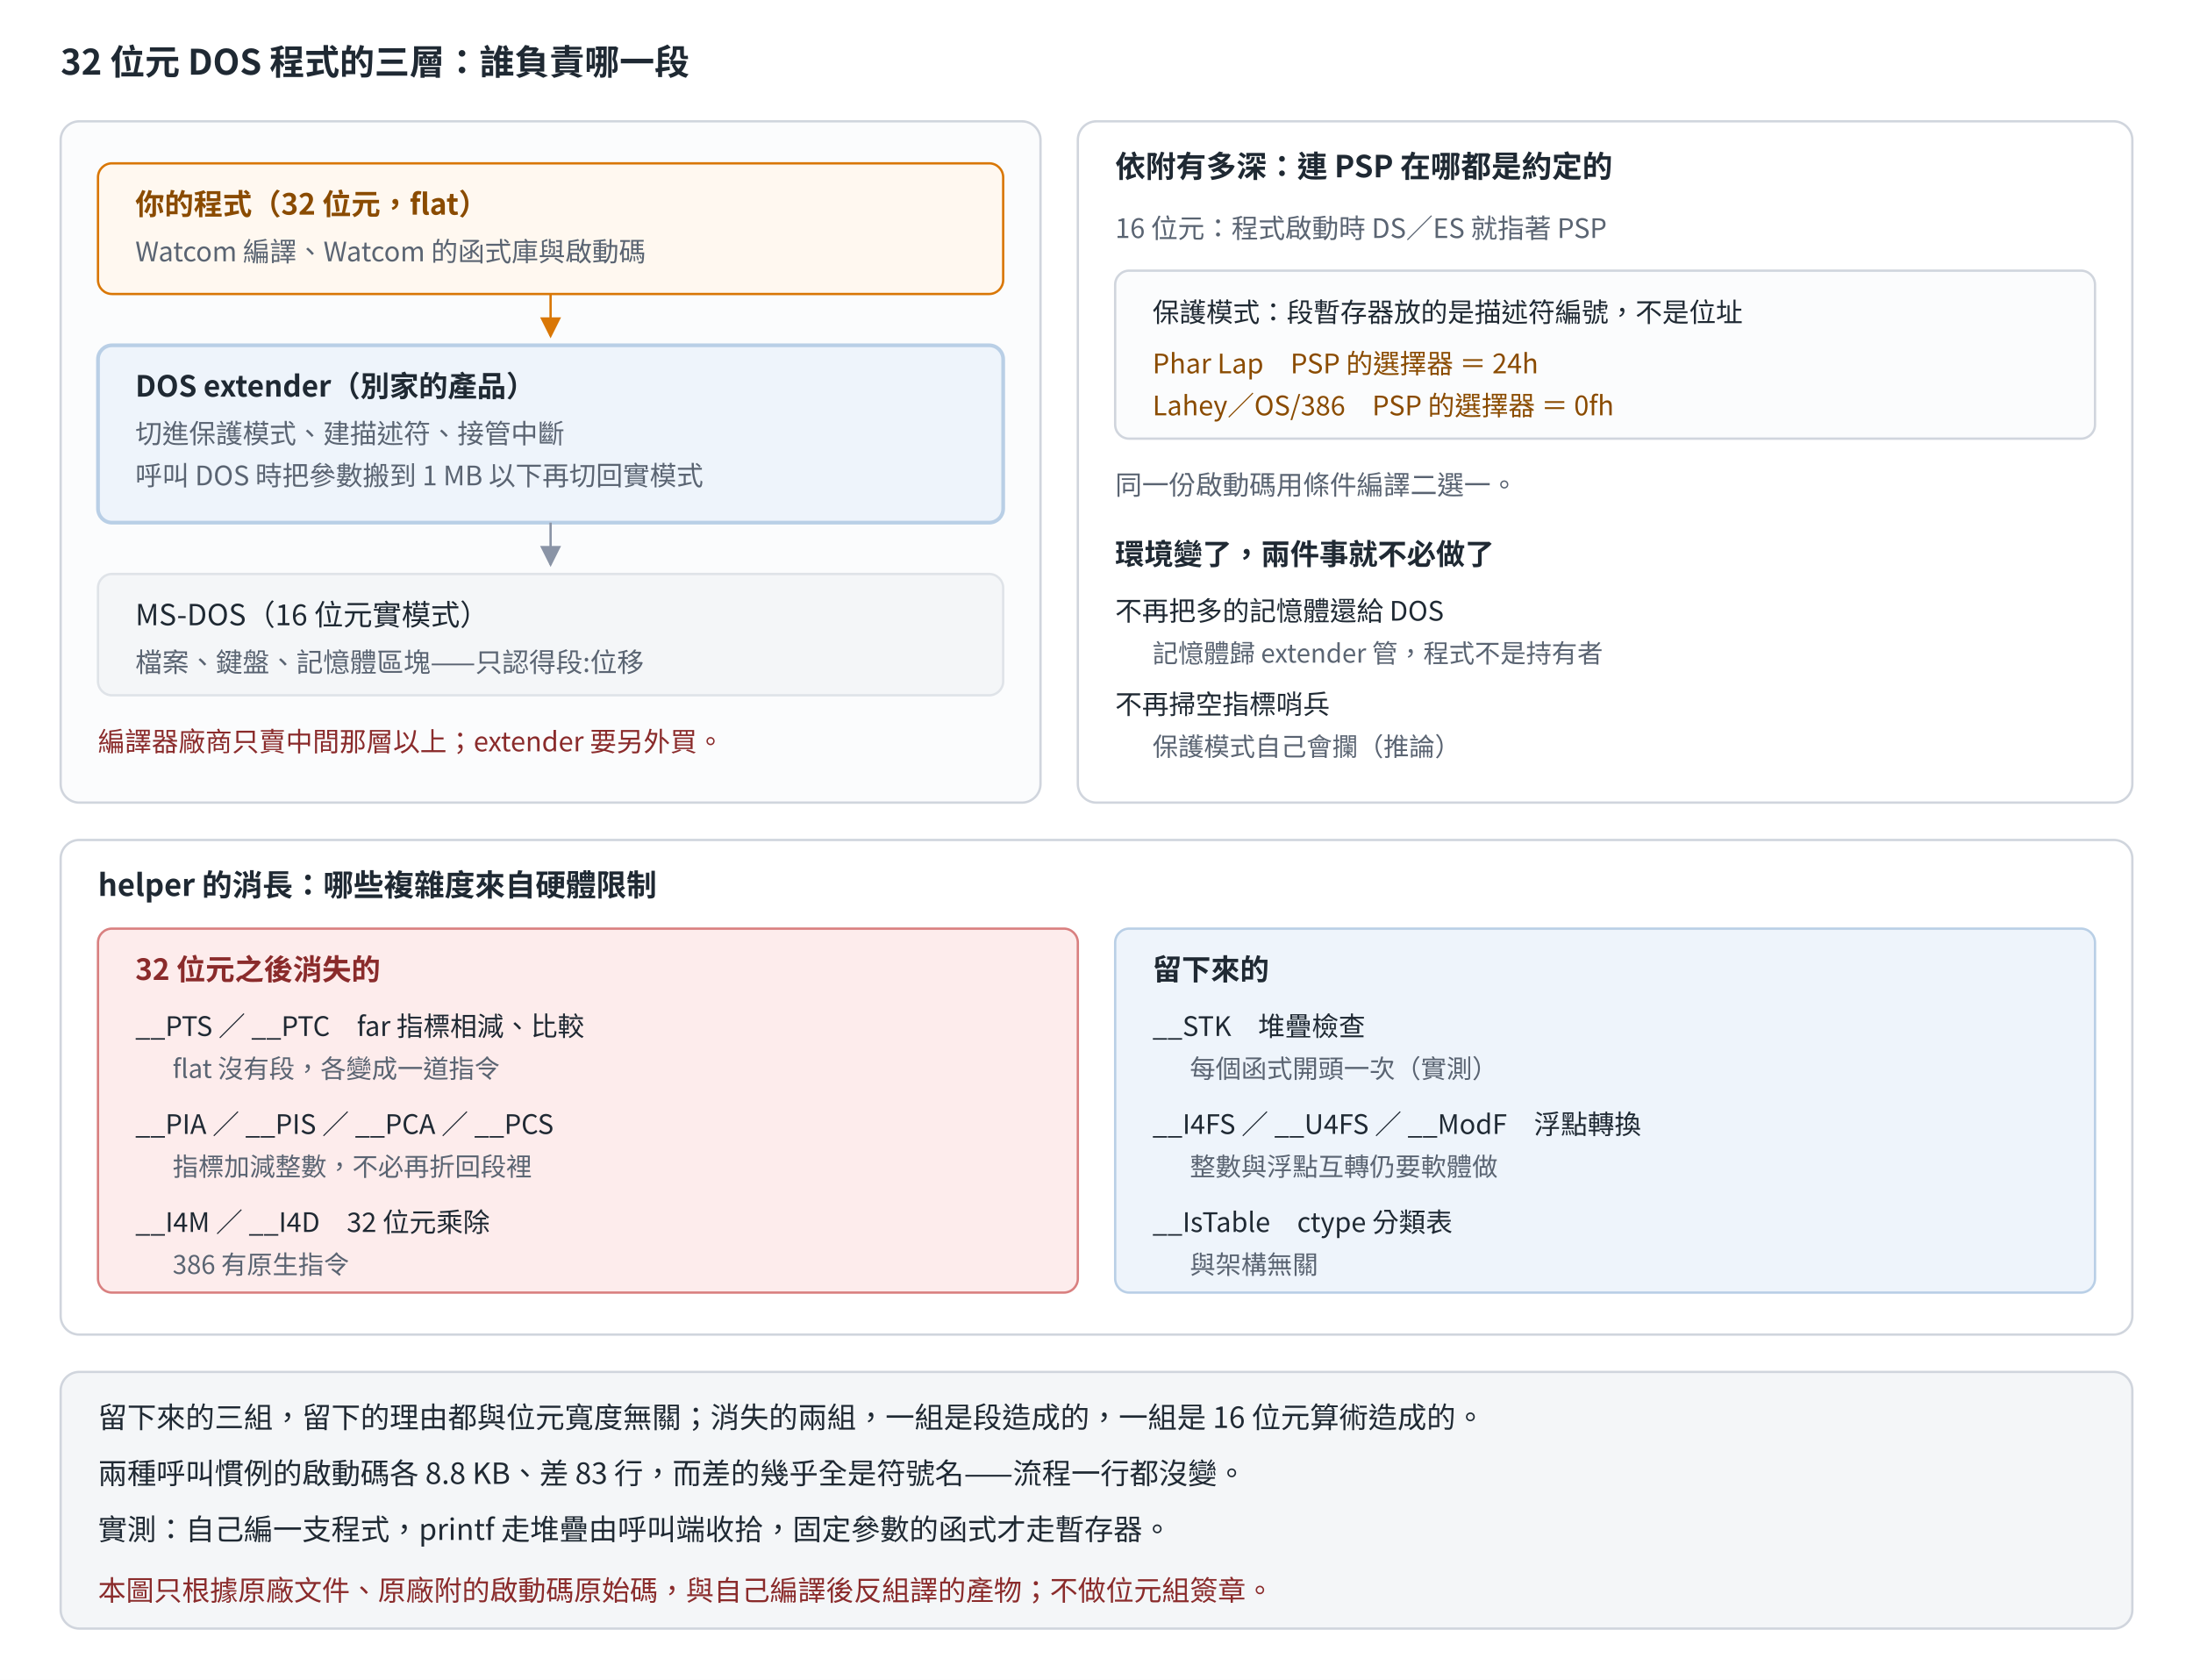
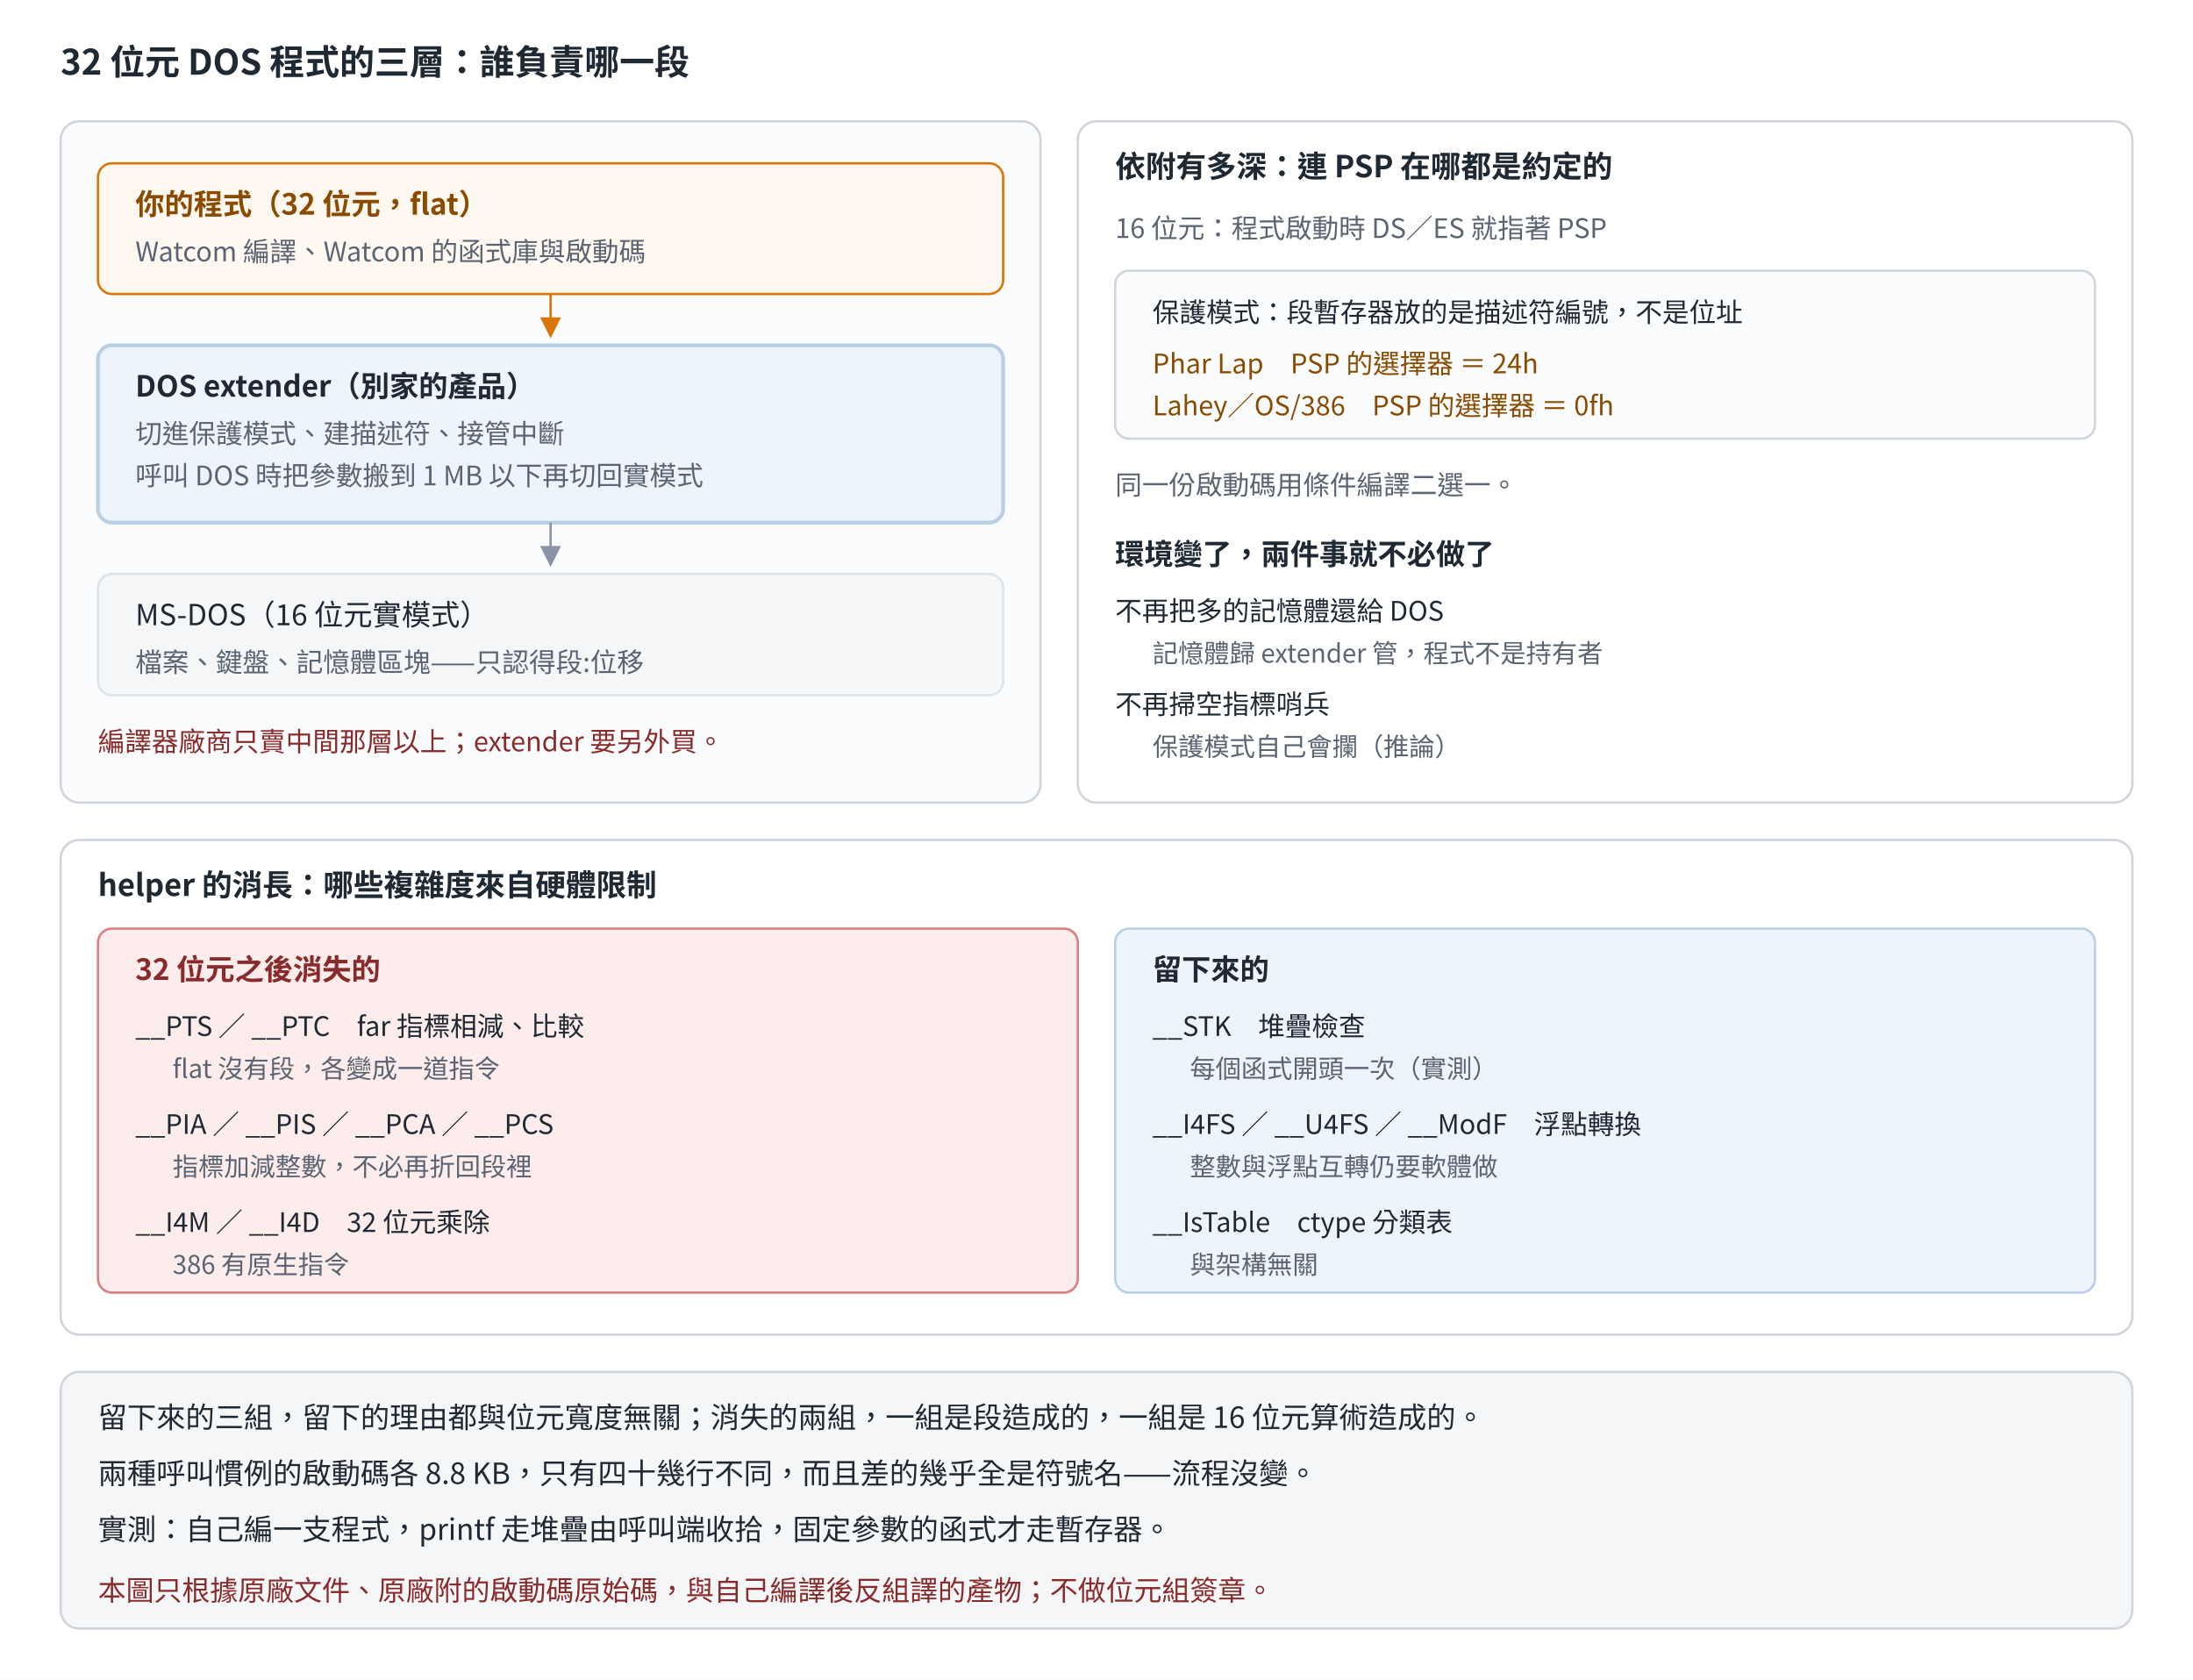
<svg xmlns="http://www.w3.org/2000/svg" width="940" height="720" viewBox="0 0 940 720" font-family="'Noto Sans CJK TC','PingFang TC','Microsoft JhengHei',sans-serif">
  <rect width="940" height="720" fill="#ffffff" />
  <defs>
    <marker id="e1" markerWidth="9" markerHeight="9" refX="8" refY="4.5" orient="auto">
      <path d="M0,0 L9,4.5 L0,9 z" fill="#8a94a6" />
    </marker>
    <marker id="e2" markerWidth="9" markerHeight="9" refX="8" refY="4.5" orient="auto">
      <path d="M0,0 L9,4.5 L0,9 z" fill="#d97706" />
    </marker>
  </defs>
  <text x="26" y="32" font-size="15" font-weight="bold" fill="#1f2933">32 位元 DOS 程式的三層：誰負責哪一段</text>
  <rect x="26" y="52" width="420" height="292" rx="8" fill="#fbfcfd" stroke="#d0d5dd" />
  <rect x="42" y="70" width="388" height="56" rx="6" fill="#fff8f0" stroke="#d97706" />
  <text x="58" y="92" font-size="12.5" font-weight="bold" fill="#8a4b00">你的程式（32 位元，flat）</text>
  <text x="58" y="112" font-size="11.5" fill="#5a6472">Watcom 編譯、Watcom 的函式庫與啟動碼</text>
  <path d="M236,126 L236,144" stroke="#d97706" fill="none" marker-end="url(#e2)" />
  <rect x="42" y="148" width="388" height="76" rx="6" fill="#eef4fb" stroke="#b9cfe6" stroke-width="1.6" />
  <text x="58" y="170" font-size="12.5" font-weight="bold" fill="#1f2933">DOS extender（別家的產品）</text>
  <text x="58" y="190" font-size="11.5" fill="#5a6472">切進保護模式、建描述符、接管中斷</text>
  <text x="58" y="208" font-size="11.5" fill="#5a6472">呼叫 DOS 時把參數搬到 1 MB 以下再切回實模式</text>
  <path d="M236,224 L236,242" stroke="#8a94a6" fill="none" marker-end="url(#e1)" />
  <rect x="42" y="246" width="388" height="52" rx="6" fill="#f4f6f8" stroke="#dfe3e8" />
  <text x="58" y="268" font-size="12.5" fill="#1f2933">MS-DOS（16 位元實模式）</text>
  <text x="58" y="288" font-size="11.5" fill="#5a6472">檔案、鍵盤、記憶體區塊——只認得段:位移</text>
  <text x="42" y="322" font-size="11.5" fill="#8a2b2b">編譯器廠商只賣中間那層以上；extender 要另外買。</text>
  <rect x="462" y="52" width="452" height="292" rx="8" fill="#ffffff" stroke="#d0d5dd" />
  <text x="478" y="76" font-size="13" font-weight="bold" fill="#1f2933">依附有多深：連 PSP 在哪都是約定的</text>
  <text x="478" y="102" font-size="11.5" fill="#5a6472">16 位元：程式啟動時 DS／ES 就指著 PSP</text>
  <rect x="478" y="116" width="420" height="72" rx="6" fill="#fbfcfd" stroke="#d0d5dd" />
  <text x="494" y="138" font-size="11.5" fill="#1f2933">保護模式：段暫存器放的是描述符編號，不是位址</text>
  <text x="494" y="160" font-size="11.5" fill="#8a4b00">Phar Lap　PSP 的選擇器 ＝ 24h</text>
  <text x="494" y="178" font-size="11.5" fill="#8a4b00">Lahey／OS/386　PSP 的選擇器 ＝ 0fh</text>
  <text x="478" y="212" font-size="11.5" fill="#5a6472">同一份啟動碼用條件編譯二選一。</text>
  <text x="478" y="242" font-size="12.5" font-weight="bold" fill="#1f2933">環境變了，兩件事就不必做了</text>
  <text x="478" y="266" font-size="11.5" fill="#1f2933">不再把多的記憶體還給 DOS</text>
  <text x="494" y="284" font-size="11" fill="#5a6472">記憶體歸 extender 管，程式不是持有者</text>
  <text x="478" y="306" font-size="11.5" fill="#1f2933">不再掃空指標哨兵</text>
  <text x="494" y="324" font-size="11" fill="#5a6472">保護模式自己會攔（推論）</text>
  <rect x="26" y="360" width="888" height="212" rx="8" fill="#ffffff" stroke="#d0d5dd" />
  <text x="42" y="384" font-size="13" font-weight="bold" fill="#1f2933">helper 的消長：哪些複雜度來自硬體限制</text>
  <rect x="42" y="398" width="420" height="156" rx="6" fill="#fdecec" stroke="#d98080" />
  <text x="58" y="420" font-size="12.5" font-weight="bold" fill="#8a2b2b">32 位元之後消失的</text>
  <text x="58" y="444" font-size="11.5" fill="#1f2933">__PTS ／ __PTC　far 指標相減、比較</text>
  <text x="74" y="462" font-size="11" fill="#5a6472">flat 沒有段，各變成一道指令</text>
  <text x="58" y="486" font-size="11.5" fill="#1f2933">__PIA ／ __PIS ／ __PCA ／ __PCS</text>
  <text x="74" y="504" font-size="11" fill="#5a6472">指標加減整數，不必再折回段裡</text>
  <text x="58" y="528" font-size="11.5" fill="#1f2933">__I4M ／ __I4D　32 位元乘除</text>
  <text x="74" y="546" font-size="11" fill="#5a6472">386 有原生指令</text>
  <rect x="478" y="398" width="420" height="156" rx="6" fill="#eef4fb" stroke="#b9cfe6" />
  <text x="494" y="420" font-size="12.5" font-weight="bold" fill="#1f2933">留下來的</text>
  <text x="494" y="444" font-size="11.5" fill="#1f2933">__STK　堆疊檢查</text>
  <text x="510" y="462" font-size="11" fill="#5a6472">每個函式開頭一次（實測）</text>
  <text x="494" y="486" font-size="11.5" fill="#1f2933">__I4FS ／ __U4FS ／ __ModF　浮點轉換</text>
  <text x="510" y="504" font-size="11" fill="#5a6472">整數與浮點互轉仍要軟體做</text>
  <text x="494" y="528" font-size="11.5" fill="#1f2933">__IsTable　ctype 分類表</text>
  <text x="510" y="546" font-size="11" fill="#5a6472">與架構無關</text>
  <rect x="26" y="588" width="888" height="110" rx="8" fill="#f4f6f8" stroke="#d0d5dd" />
  <text x="42" y="612" font-size="12.5" fill="#1f2933">留下來的三組，留下的理由都與位元寬度無關；消失的兩組，一組是段造成的，一組是 16 位元算術造成的。</text>
-   <text x="42" y="636" font-size="12.5" fill="#1f2933">兩種呼叫慣例的啟動碼各 8.8 KB、差 83 行，而差的幾乎全是符號名——流程一行都沒變。</text>
+   <text x="42" y="636" font-size="12.5" fill="#1f2933">兩種呼叫慣例的啟動碼各 8.8 KB，只有四十幾行不同，而且差的幾乎全是符號名——流程沒變。</text>
  <text x="42" y="660" font-size="12.5" fill="#1f2933">實測：自己編一支程式，printf 走堆疊由呼叫端收拾，固定參數的函式才走暫存器。</text>
  <text x="42" y="686" font-size="12" fill="#8a2b2b">本圖只根據原廠文件、原廠附的啟動碼原始碼，與自己編譯後反組譯的產物；不做位元組簽章。</text>
</svg>
